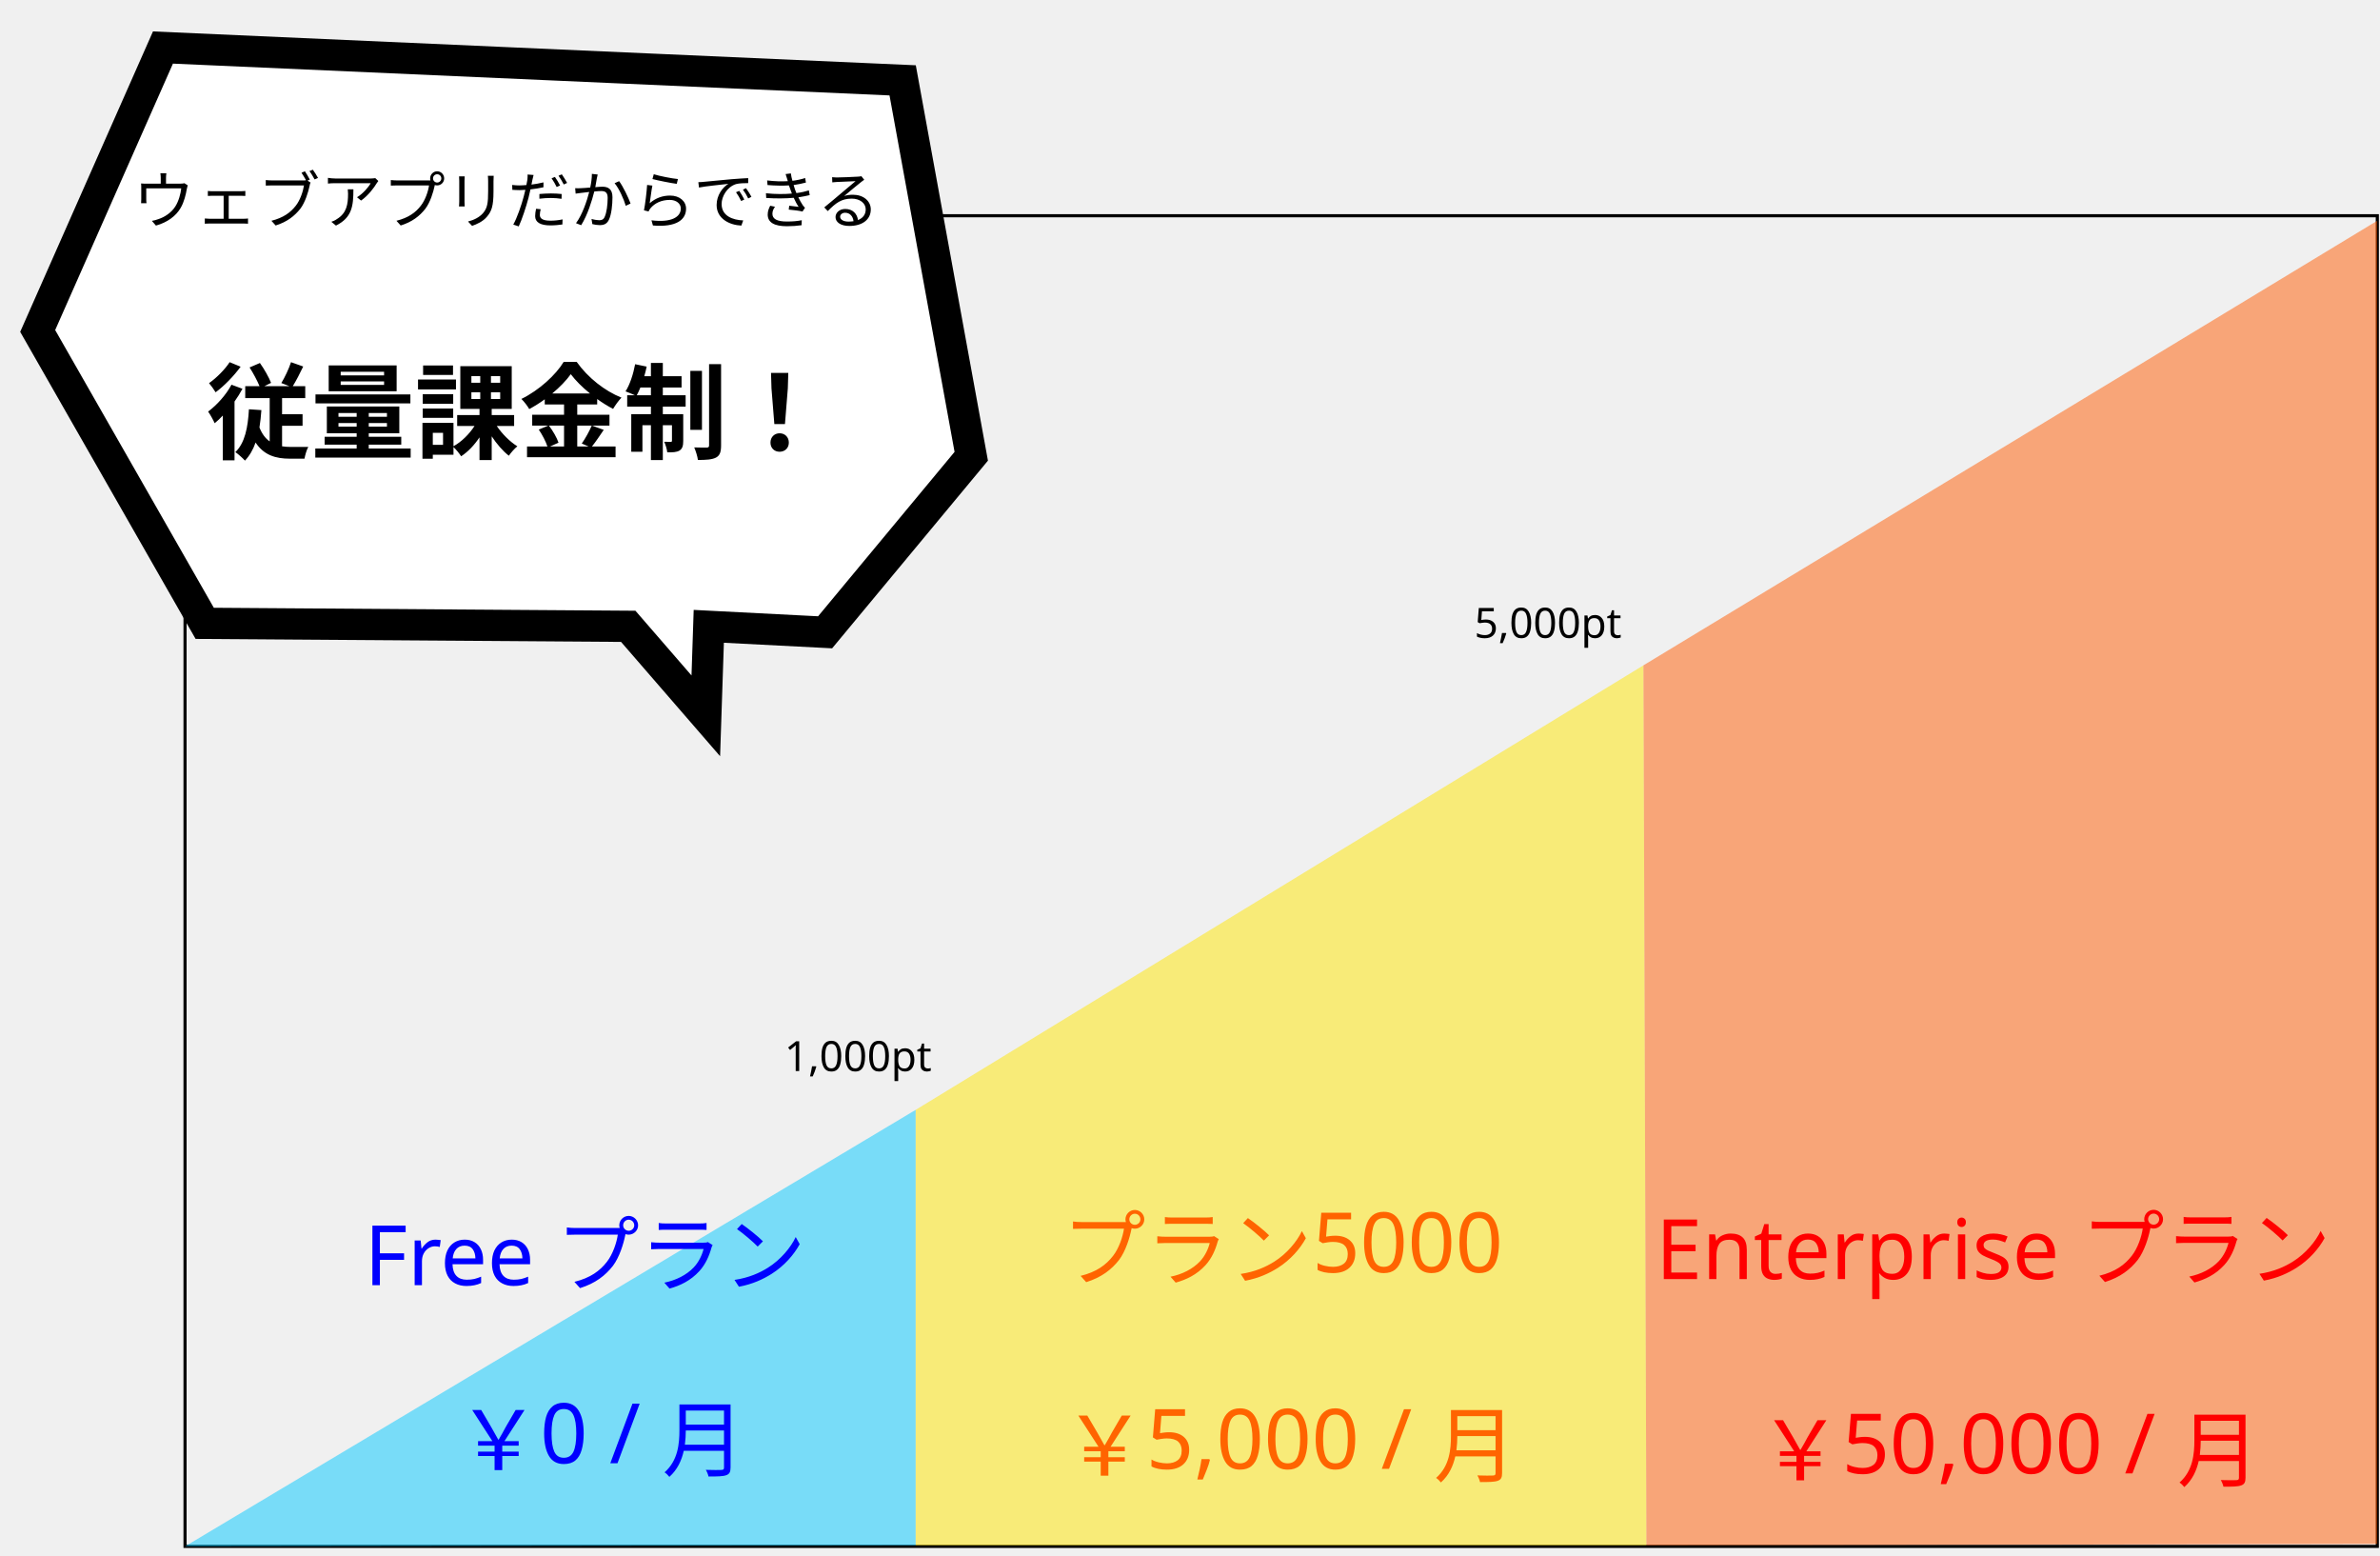
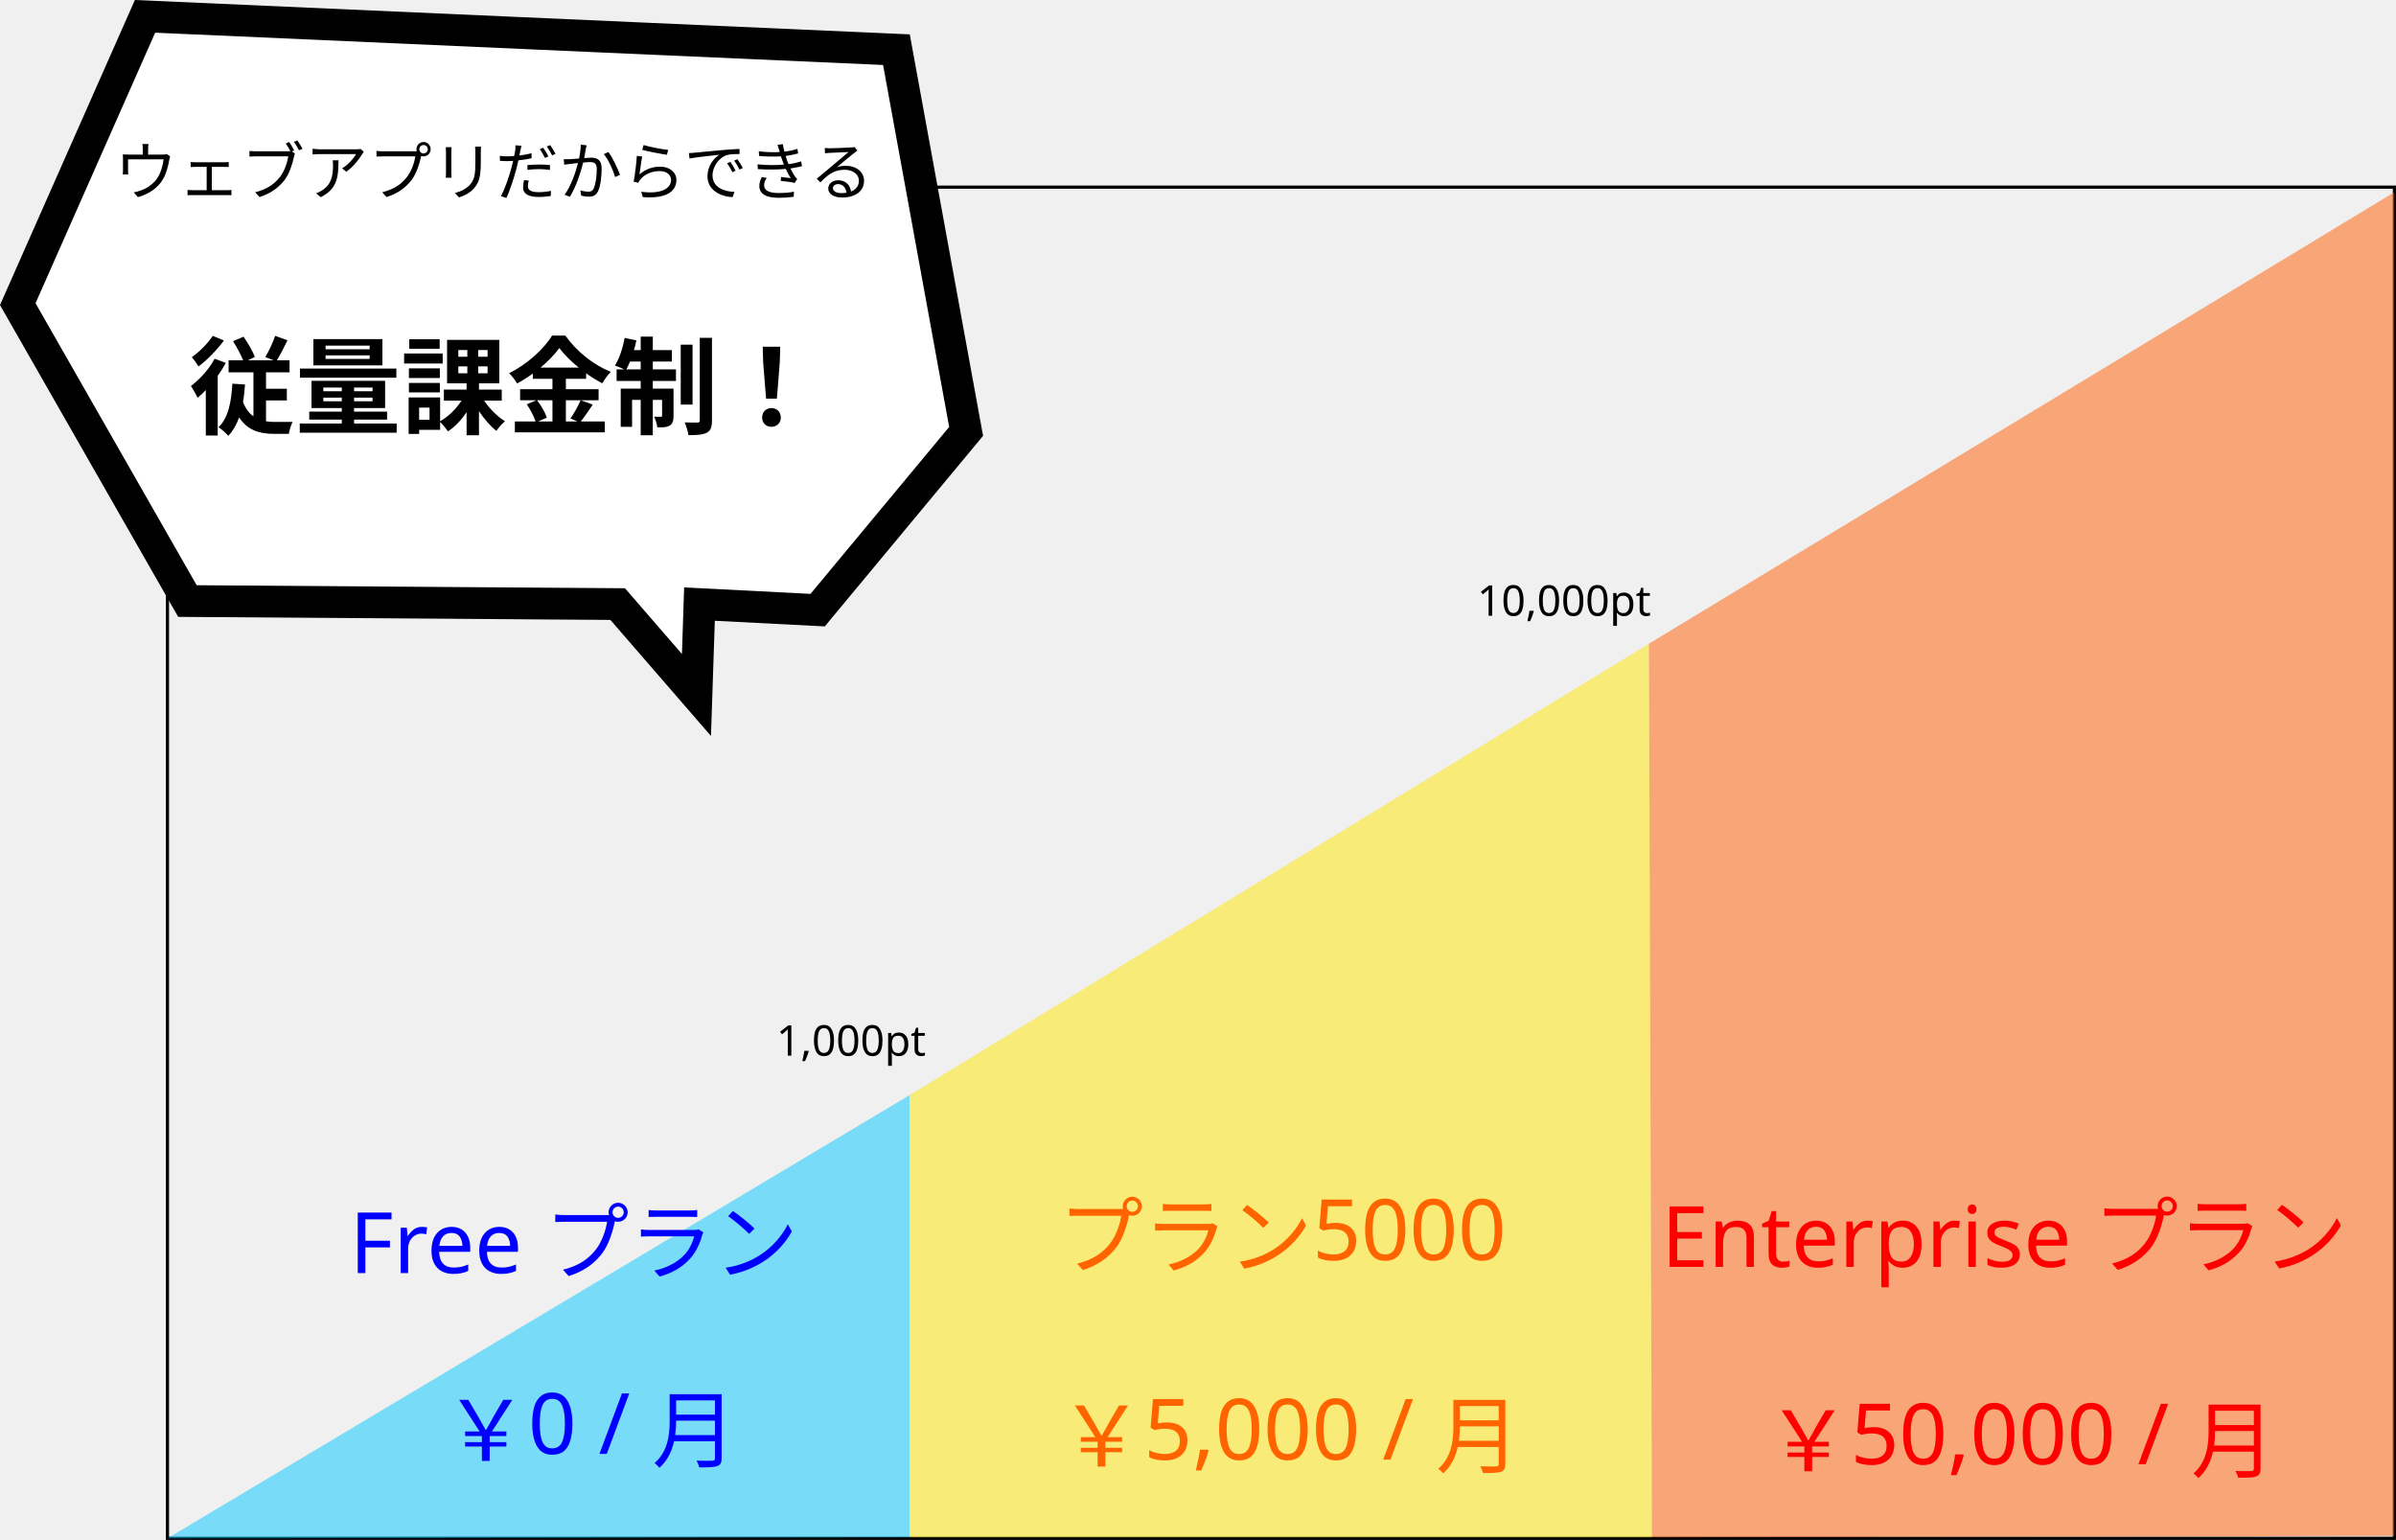
- <svg xmlns="http://www.w3.org/2000/svg" width="1522.501" height="994.672" viewBox="0 0 402.828 263.174" version="1.1" id="svg5">
+ <svg xmlns="http://www.w3.org/2000/svg" width="1508.865" height="969.849" viewBox="0 0 399.22 256.606" version="1.1" id="svg5">
  <defs id="defs2">
    <linearGradient id="linearGradient15421">
      <stop style="stop-color:#000000;stop-opacity:1;" offset="0" id="stop15419" />
    </linearGradient>
  </defs>
-   <g id="layer4" style="display:inline" />
-   <g id="layer2" style="display:inline">
+   <g id="layer4" style="display:inline" transform="translate(-3.417961,-5.319154)" />
+   <g id="layer2" style="display:inline" transform="translate(-3.417961,-5.319154)">
    <rect style="display:inline;fill:none;fill-opacity:1;stroke:#000000;stroke-width:0.529;stroke-miterlimit:4;stroke-dasharray:none;stroke-opacity:1;paint-order:normal" id="rect15483-4" width="371.056" height="225.156" x="31.318" y="36.505" />
    <path style="display:inline;fill:#ffffff;fill-opacity:1;stroke:#000000;stroke-width:5.292;stroke-linecap:butt;stroke-linejoin:miter;stroke-miterlimit:4;stroke-dasharray:none;stroke-opacity:1" d="M 34.649,105.475 6.378,56.002 27.581,8.042 152.78,13.596 l 11.611,63.609 -24.737,29.785 -19.689,-1.01 -0.505,15.145 -13.126,-15.145 z" id="path14711" />
  </g>
-   <g id="layer3" style="display:inline">
+   <g id="layer3" style="display:inline" transform="translate(-3.417961,-5.319154)">
    <path style="fill:#00c8ff;fill-opacity:0.5;stroke:#000000;stroke-width:0;stroke-linecap:butt;stroke-linejoin:miter;stroke-miterlimit:4;stroke-dasharray:none;stroke-opacity:1" d="M 31.318,261.661 154.984,187.798 v 73.706 z" id="path18238" />
    <path style="fill:#ffe600;fill-opacity:0.5;stroke:#000000;stroke-width:0;stroke-linecap:butt;stroke-linejoin:miter;stroke-miterlimit:4;stroke-dasharray:none;stroke-opacity:1" d="m 154.984,261.504 v -73.706 l 123.179,-75.22 0.505,148.926 z" id="path22568" />
    <path style="fill:#ff5a00;fill-opacity:0.5;stroke:#000000;stroke-width:0;stroke-linecap:butt;stroke-linejoin:miter;stroke-miterlimit:4;stroke-dasharray:none;stroke-opacity:1" d="m 278.668,261.504 123.684,-0.252 1e-5,-223.894 -124.189,75.22 0.505,148.926" id="path24177" />
  </g>
-   <g id="layer5" style="display:inline">
+   <g id="layer5" style="display:inline" transform="translate(-3.417961,-5.319154)">
    <text xml:space="preserve" style="font-style:normal;font-variant:normal;font-weight:normal;font-stretch:normal;font-size:7.056px;line-height:1.25;font-family:sans-serif;-inkscape-font-specification:'sans-serif, Normal';font-variant-ligatures:normal;font-variant-caps:normal;font-variant-numeric:normal;font-variant-east-asian:normal;fill:#000000;fill-opacity:1;stroke:none;stroke-width:0.265" x="132.771" y="181.235" id="text28265">
      <tspan id="tspan28263" style="font-style:normal;font-variant:normal;font-weight:normal;font-stretch:normal;font-size:7.056px;font-family:sans-serif;-inkscape-font-specification:'sans-serif, Normal';font-variant-ligatures:normal;font-variant-caps:normal;font-variant-numeric:normal;font-variant-east-asian:normal;stroke-width:0.265" x="132.771" y="181.235">1,000pt</tspan>
    </text>
    <text xml:space="preserve" style="font-style:normal;font-variant:normal;font-weight:normal;font-stretch:normal;font-size:7.056px;line-height:1.25;font-family:sans-serif;-inkscape-font-specification:'sans-serif, Normal';font-variant-ligatures:normal;font-variant-caps:normal;font-variant-numeric:normal;font-variant-east-asian:normal;fill:#000000;fill-opacity:1;stroke:none;stroke-width:0.265" x="249.548" y="107.922" id="text28265-3">
-       <tspan id="tspan28263-2" style="font-style:normal;font-variant:normal;font-weight:normal;font-stretch:normal;font-size:7.056px;font-family:sans-serif;-inkscape-font-specification:'sans-serif, Normal';font-variant-ligatures:normal;font-variant-caps:normal;font-variant-numeric:normal;font-variant-east-asian:normal;stroke-width:0.265" x="249.548" y="107.922">5,000pt</tspan>
+       <tspan id="tspan28263-2" style="font-style:normal;font-variant:normal;font-weight:normal;font-stretch:normal;font-size:7.056px;font-family:sans-serif;-inkscape-font-specification:'sans-serif, Normal';font-variant-ligatures:normal;font-variant-caps:normal;font-variant-numeric:normal;font-variant-east-asian:normal;stroke-width:0.265" x="249.548" y="107.922">10,000pt</tspan>
    </text>
    <text xml:space="preserve" style="font-style:normal;font-variant:normal;font-weight:normal;font-stretch:normal;font-size:14.111px;line-height:1.25;font-family:sans-serif;-inkscape-font-specification:'sans-serif, Normal';font-variant-ligatures:normal;font-variant-caps:normal;font-variant-numeric:normal;font-variant-east-asian:normal;display:inline;fill:#0000ff;fill-opacity:1;stroke:none;stroke-width:0.265" x="61.655" y="217.46" id="text28265-3-4">
      <tspan id="tspan28263-2-6" style="font-style:normal;font-variant:normal;font-weight:normal;font-stretch:normal;font-size:14.111px;font-family:sans-serif;-inkscape-font-specification:'sans-serif, Normal';font-variant-ligatures:normal;font-variant-caps:normal;font-variant-numeric:normal;font-variant-east-asian:normal;fill:#0000ff;fill-opacity:1;stroke-width:0.265" x="61.655" y="217.46">Free プラン</tspan>
    </text>
    <text xml:space="preserve" style="font-style:normal;font-variant:normal;font-weight:normal;font-stretch:normal;font-size:14.111px;line-height:1.25;font-family:sans-serif;-inkscape-font-specification:'sans-serif, Normal';font-variant-ligatures:normal;font-variant-caps:normal;font-variant-numeric:normal;font-variant-east-asian:normal;display:inline;fill:#ff6400;fill-opacity:1;stroke:none;stroke-width:0.265" x="179.786" y="216.45" id="text28265-3-4-0">
      <tspan id="tspan28263-2-6-0" style="font-style:normal;font-variant:normal;font-weight:normal;font-stretch:normal;font-size:14.111px;font-family:sans-serif;-inkscape-font-specification:'sans-serif, Normal';font-variant-ligatures:normal;font-variant-caps:normal;font-variant-numeric:normal;font-variant-east-asian:normal;fill:#ff6400;fill-opacity:1;stroke-width:0.265" x="179.786" y="216.45">プラン5000</tspan>
    </text>
    <text xml:space="preserve" style="font-style:normal;font-variant:normal;font-weight:normal;font-stretch:normal;font-size:14.111px;line-height:1.25;font-family:sans-serif;-inkscape-font-specification:'sans-serif, Normal';font-variant-ligatures:normal;font-variant-caps:normal;font-variant-numeric:normal;font-variant-east-asian:normal;display:inline;fill:#ff0000;fill-opacity:1;stroke:none;stroke-width:0.265" x="280.236" y="197.771" id="text28265-3-4-0-5">
      <tspan id="tspan28263-2-6-0-1" style="font-style:normal;font-variant:normal;font-weight:normal;font-stretch:normal;font-size:14.111px;font-family:sans-serif;-inkscape-font-specification:'sans-serif, Normal';font-variant-ligatures:normal;font-variant-caps:normal;font-variant-numeric:normal;font-variant-east-asian:normal;fill:#ff0000;fill-opacity:1;stroke-width:0.265" x="280.236" y="197.771" />
      <tspan style="font-style:normal;font-variant:normal;font-weight:normal;font-stretch:normal;font-size:14.111px;font-family:sans-serif;-inkscape-font-specification:'sans-serif, Normal';font-variant-ligatures:normal;font-variant-caps:normal;font-variant-numeric:normal;font-variant-east-asian:normal;fill:#ff0000;fill-opacity:1;stroke-width:0.265" x="280.236" y="216.427" id="tspan49542">Enterprise プラン</tspan>
    </text>
    <text xml:space="preserve" style="font-style:normal;font-variant:normal;font-weight:normal;font-stretch:normal;font-size:14.111px;line-height:1.25;font-family:sans-serif;-inkscape-font-specification:'sans-serif, Normal';font-variant-ligatures:normal;font-variant-caps:normal;font-variant-numeric:normal;font-variant-east-asian:normal;display:inline;fill:#0000ff;fill-opacity:1;stroke:none;stroke-width:0.265" x="77.305" y="248.759" id="text28265-3-4-5">
      <tspan id="tspan28263-2-6-7" style="font-style:normal;font-variant:normal;font-weight:normal;font-stretch:normal;font-size:14.111px;font-family:sans-serif;-inkscape-font-specification:'sans-serif, Normal';font-variant-ligatures:normal;font-variant-caps:normal;font-variant-numeric:normal;font-variant-east-asian:normal;fill:#0000ff;fill-opacity:1;stroke-width:0.265" x="77.305" y="248.759">￥0 / 月</tspan>
    </text>
    <text xml:space="preserve" style="font-style:normal;font-variant:normal;font-weight:normal;font-stretch:normal;font-size:14.111px;line-height:1.25;font-family:sans-serif;-inkscape-font-specification:'sans-serif, Normal';font-variant-ligatures:normal;font-variant-caps:normal;font-variant-numeric:normal;font-variant-east-asian:normal;display:inline;fill:#ff6400;fill-opacity:1;stroke:none;stroke-width:0.265" x="179.895" y="249.704" id="text28265-3-4-5-8">
      <tspan id="tspan28263-2-6-7-3" style="font-style:normal;font-variant:normal;font-weight:normal;font-stretch:normal;font-size:14.111px;font-family:sans-serif;-inkscape-font-specification:'sans-serif, Normal';font-variant-ligatures:normal;font-variant-caps:normal;font-variant-numeric:normal;font-variant-east-asian:normal;fill:#ff6400;fill-opacity:1;stroke-width:0.265" x="179.895" y="249.704">￥5,000 / 月</tspan>
    </text>
    <text xml:space="preserve" style="font-style:normal;font-variant:normal;font-weight:normal;font-stretch:normal;font-size:14.111px;line-height:1.25;font-family:sans-serif;-inkscape-font-specification:'sans-serif, Normal';font-variant-ligatures:normal;font-variant-caps:normal;font-variant-numeric:normal;font-variant-east-asian:normal;display:inline;fill:#ff0000;fill-opacity:1;stroke:none;stroke-width:0.265" x="297.653" y="250.486" id="text28265-3-4-5-8-9">
      <tspan id="tspan28263-2-6-7-3-4" style="font-style:normal;font-variant:normal;font-weight:normal;font-stretch:normal;font-size:14.111px;font-family:sans-serif;-inkscape-font-specification:'sans-serif, Normal';font-variant-ligatures:normal;font-variant-caps:normal;font-variant-numeric:normal;font-variant-east-asian:normal;fill:#ff0000;fill-opacity:1;stroke-width:0.265" x="297.653" y="250.486">￥50,000 / 月</tspan>
    </text>
  </g>
-   <g id="layer1" transform="translate(-1.117795,-1.07167)" style="display:inline">
+   <g id="layer1" transform="translate(-4.535756,-6.390823)" style="display:inline">
    <text xml:space="preserve" style="font-style:normal;font-weight:normal;font-size:10.583px;line-height:1.25;font-family:sans-serif;fill:#000000;fill-opacity:1;stroke:none;stroke-width:0.265" x="23.56" y="38.849" id="text2510">
      <tspan id="tspan2508" style="stroke-width:0.265" x="23.56" y="38.849">ウェブアプリだからできる</tspan>
    </text>
    <text xml:space="preserve" style="font-style:normal;font-variant:normal;font-weight:bold;font-stretch:normal;font-size:17.639px;line-height:1.25;font-family:sans-serif;-inkscape-font-specification:'sans-serif, Bold';font-variant-ligatures:normal;font-variant-caps:normal;font-variant-numeric:normal;font-variant-east-asian:normal;fill:#000000;fill-opacity:1;stroke:none;stroke-width:0.265" x="36.061" y="77.356" id="text2510-2">
      <tspan id="tspan2508-9" style="font-style:normal;font-variant:normal;font-weight:bold;font-stretch:normal;font-size:17.639px;font-family:sans-serif;-inkscape-font-specification:'sans-serif, Bold';font-variant-ligatures:normal;font-variant-caps:normal;font-variant-numeric:normal;font-variant-east-asian:normal;stroke-width:0.265" x="36.061" y="77.356">従量課金制！</tspan>
    </text>
  </g>
</svg>
